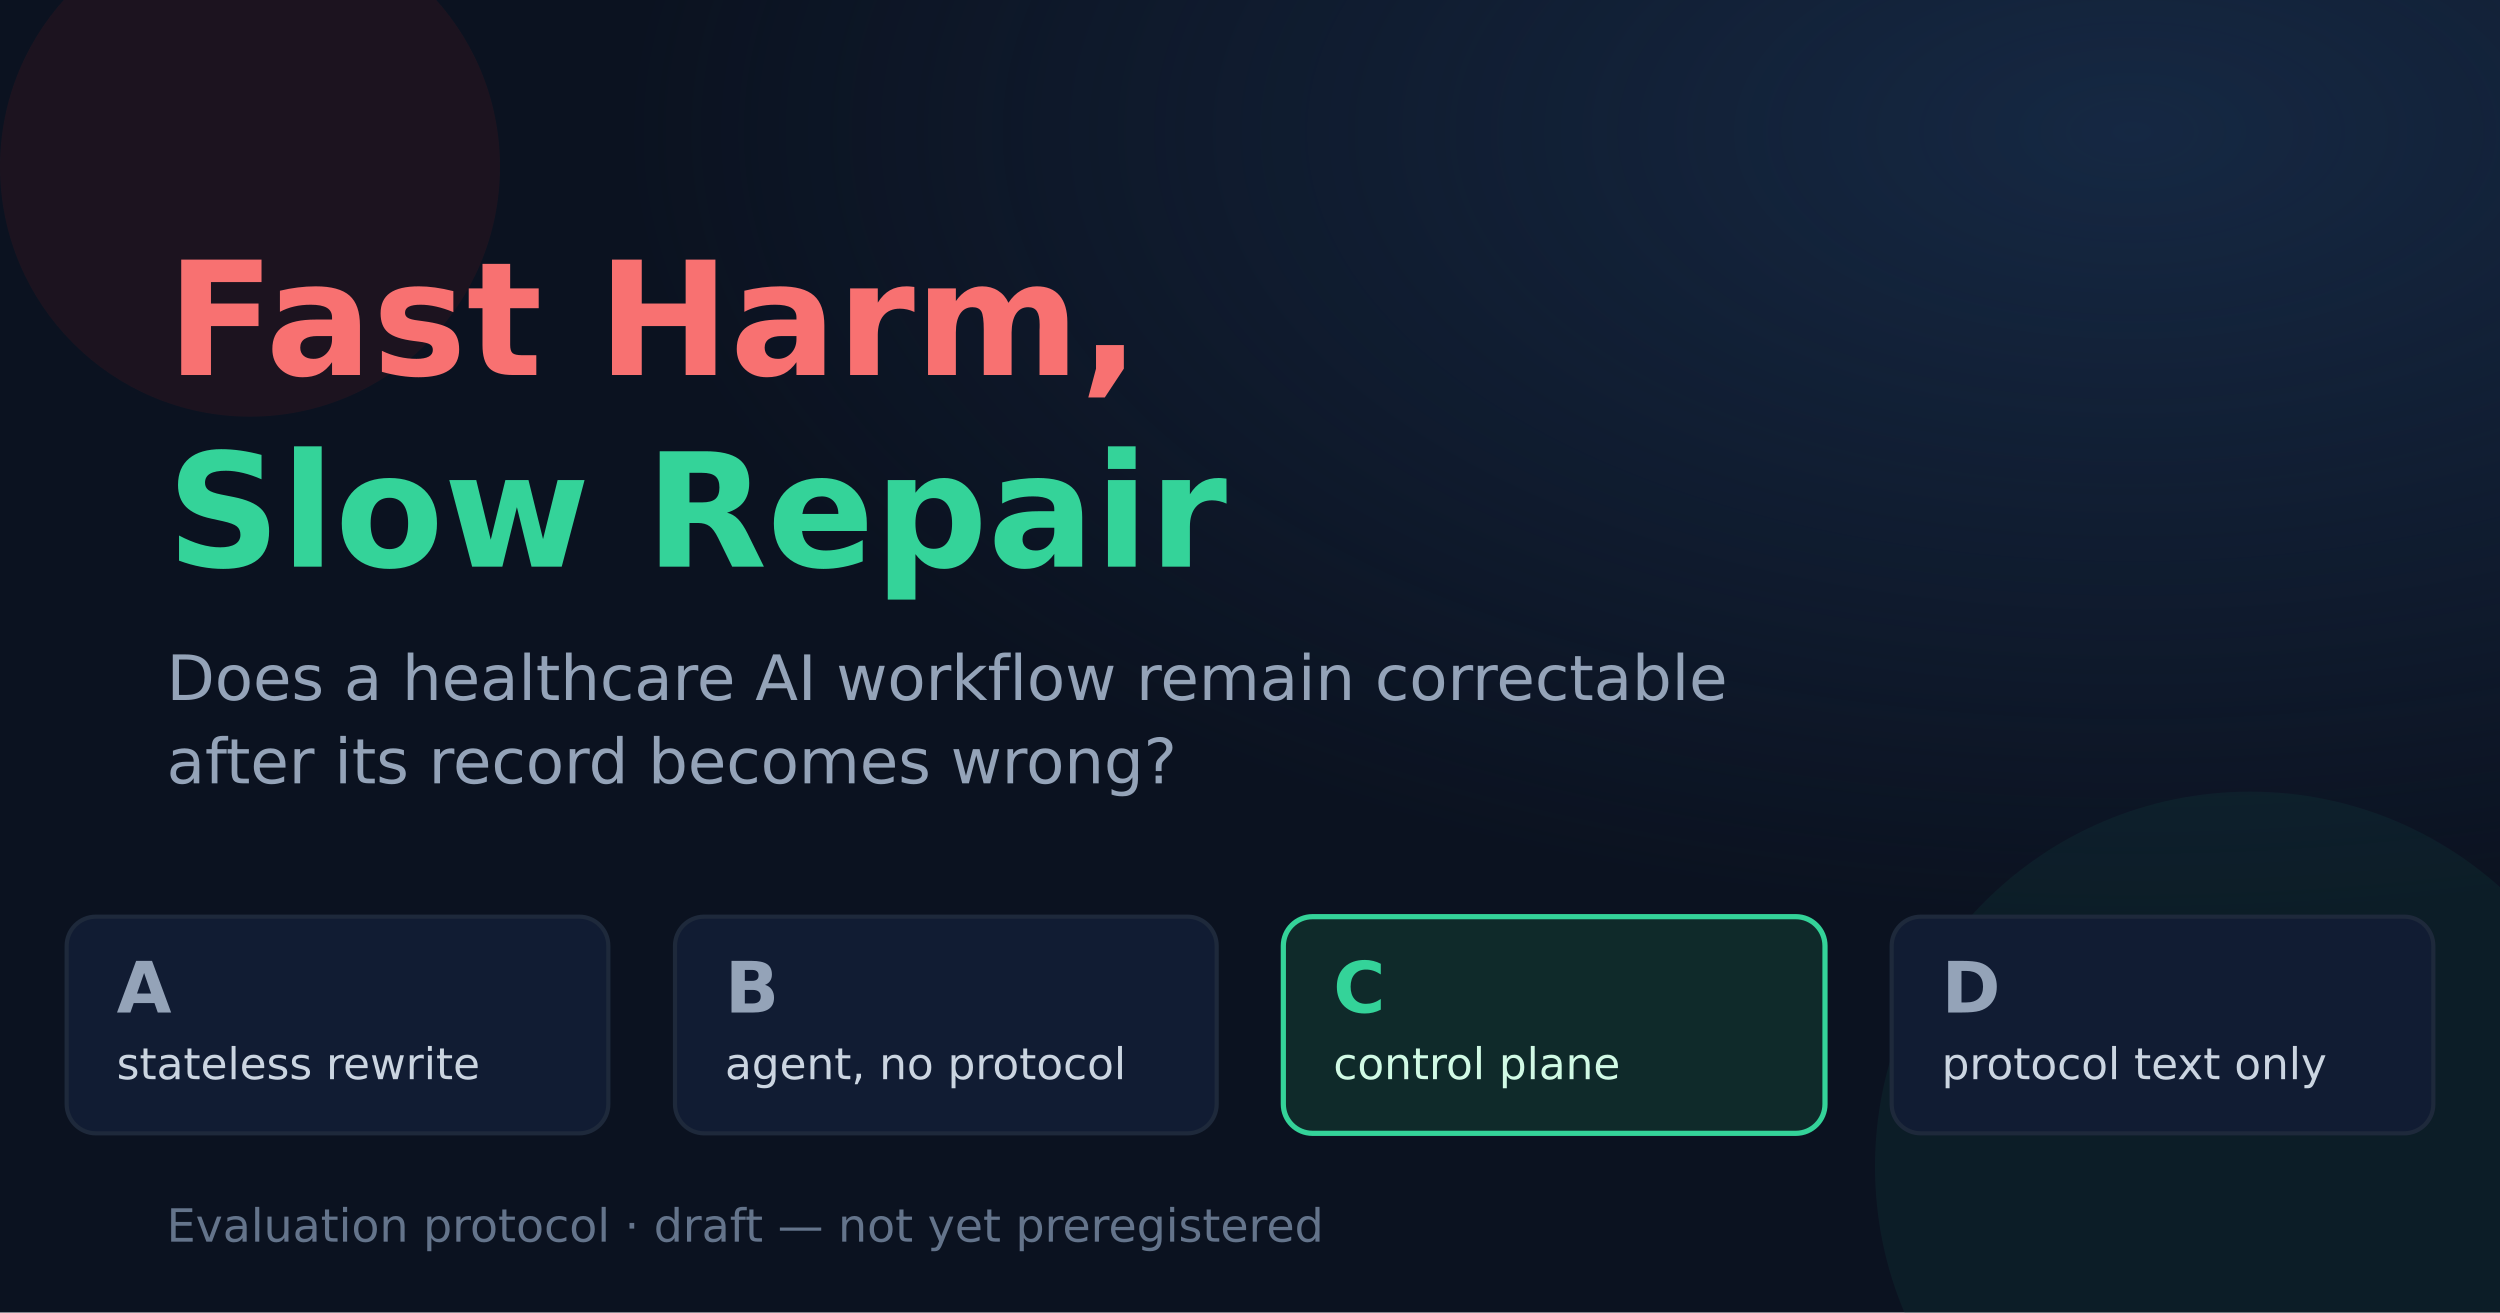
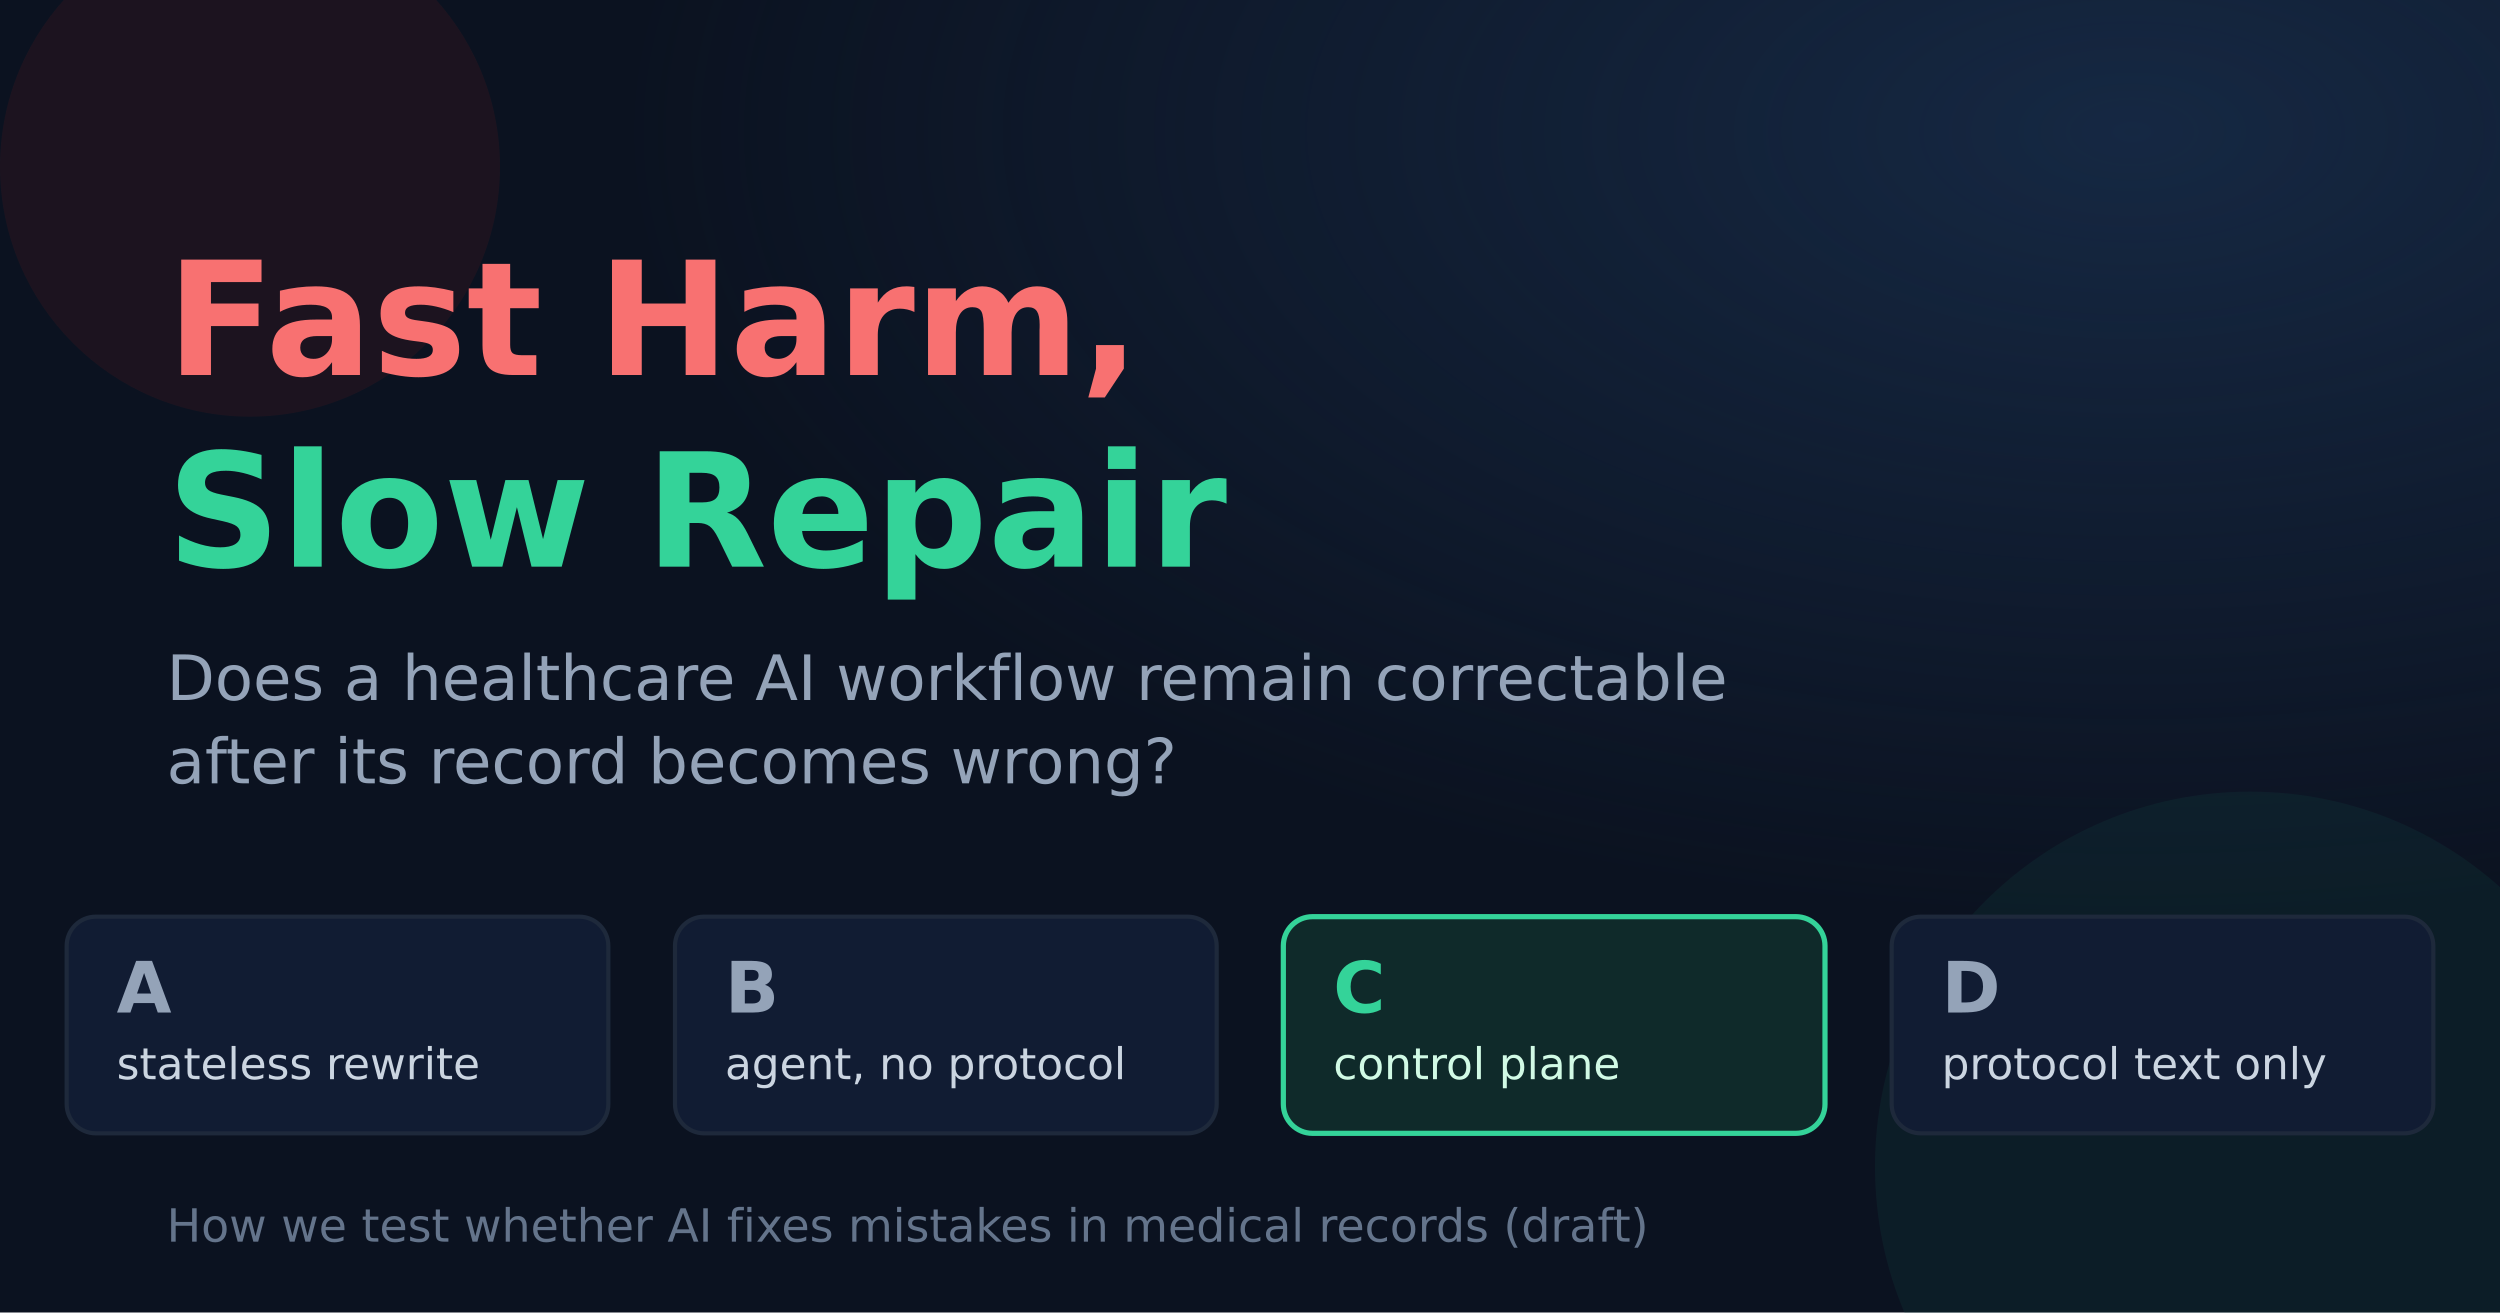
<svg xmlns="http://www.w3.org/2000/svg" width="1200" height="630" viewBox="0 0 1200 630" role="img" aria-label="Fast Harm, Slow Repair — does a healthcare AI workflow remain correctable after its record becomes wrong?">
  <defs>
    <radialGradient id="glow" cx="85%" cy="10%" r="60%">
      <stop offset="0%" stop-color="#1E3A5F" stop-opacity="0.55" />
      <stop offset="100%" stop-color="#1E3A5F" stop-opacity="0" />
    </radialGradient>
  </defs>
  <rect width="1200" height="630" fill="#0B1220" />
  <rect width="1200" height="630" fill="url(#glow)" />
  <circle cx="1080" cy="560" r="180" fill="#134E4A" opacity="0.18" />
  <circle cx="120" cy="80" r="120" fill="#7F1D1D" opacity="0.15" />
  <text x="80" y="180" font-family="'DejaVu Sans','Helvetica Neue',Arial,sans-serif" font-size="76" font-weight="700" fill="#F87171">Fast Harm,</text>
  <text x="80" y="272" font-family="'DejaVu Sans','Helvetica Neue',Arial,sans-serif" font-size="76" font-weight="700" fill="#34D399">Slow Repair</text>
  <text x="80" y="336" font-family="'DejaVu Sans','Helvetica Neue',Arial,sans-serif" font-size="30" fill="#94A3B8">Does a healthcare AI workflow remain correctable</text>
  <text x="80" y="376" font-family="'DejaVu Sans','Helvetica Neue',Arial,sans-serif" font-size="30" fill="#94A3B8">after its record becomes wrong?</text>
  <g font-family="'DejaVu Sans','Helvetica Neue',Arial,sans-serif">
    <rect x="32" y="440" width="260" height="104" rx="14" fill="#111C33" stroke="#1E293B" stroke-width="2" />
    <text x="56" y="486" font-size="34" font-weight="700" fill="#94A3B8">A</text>
    <text x="56" y="518" font-size="21" fill="#CBD5E1">stateless rewrite</text>
    <rect x="324" y="440" width="260" height="104" rx="14" fill="#111C33" stroke="#1E293B" stroke-width="2" />
    <text x="348" y="486" font-size="34" font-weight="700" fill="#94A3B8">B</text>
    <text x="348" y="518" font-size="21" fill="#CBD5E1">agent, no protocol</text>
    <rect x="616" y="440" width="260" height="104" rx="14" fill="#0F2A2A" stroke="#34D399" stroke-width="2.5" />
    <text x="640" y="486" font-size="34" font-weight="700" fill="#34D399">C</text>
    <text x="640" y="518" font-size="21" fill="#D1FAE5">control plane</text>
    <rect x="908" y="440" width="260" height="104" rx="14" fill="#111C33" stroke="#1E293B" stroke-width="2" />
    <text x="932" y="486" font-size="34" font-weight="700" fill="#94A3B8">D</text>
    <text x="932" y="518" font-size="21" fill="#CBD5E1">protocol text only</text>
  </g>
-   <text x="80" y="596" font-family="'DejaVu Sans','Helvetica Neue',Arial,sans-serif" font-size="22" fill="#64748B">Evaluation protocol · draft — not yet preregistered</text>
+   <text x="80" y="596" font-family="'DejaVu Sans','Helvetica Neue',Arial,sans-serif" font-size="22" fill="#64748B">How we test whether AI fixes mistakes in medical records (draft)</text>
</svg>
